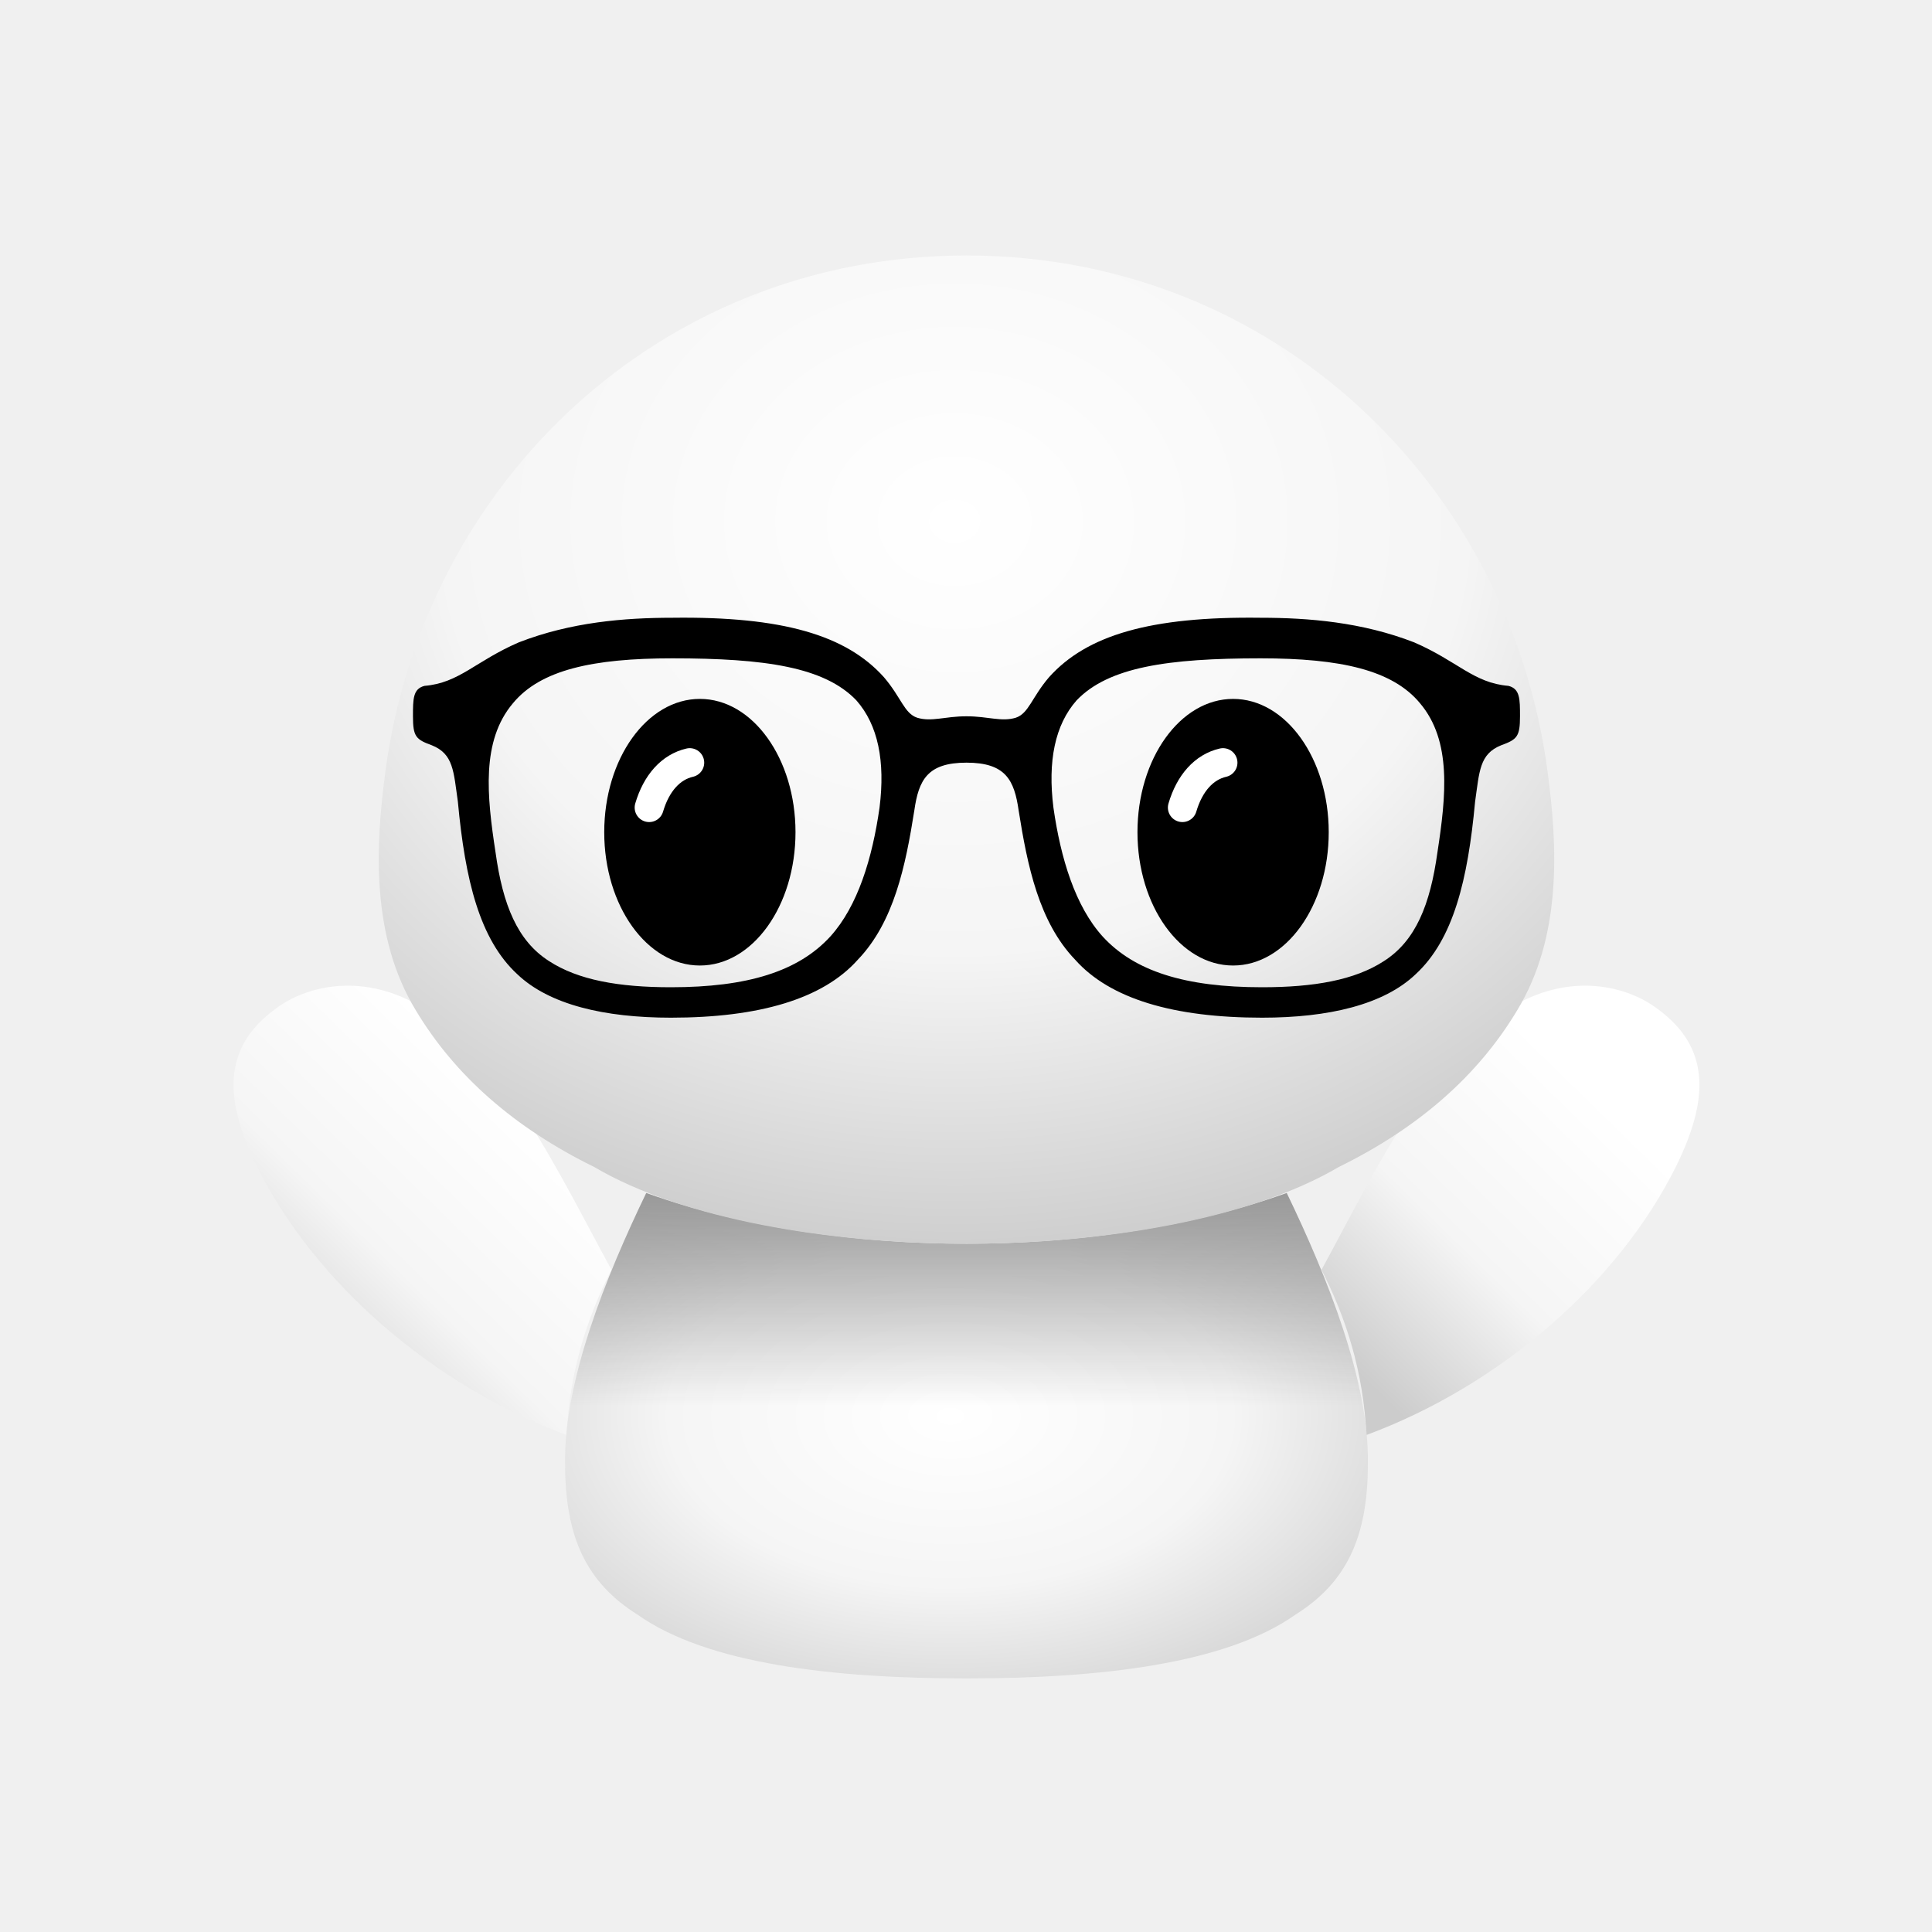
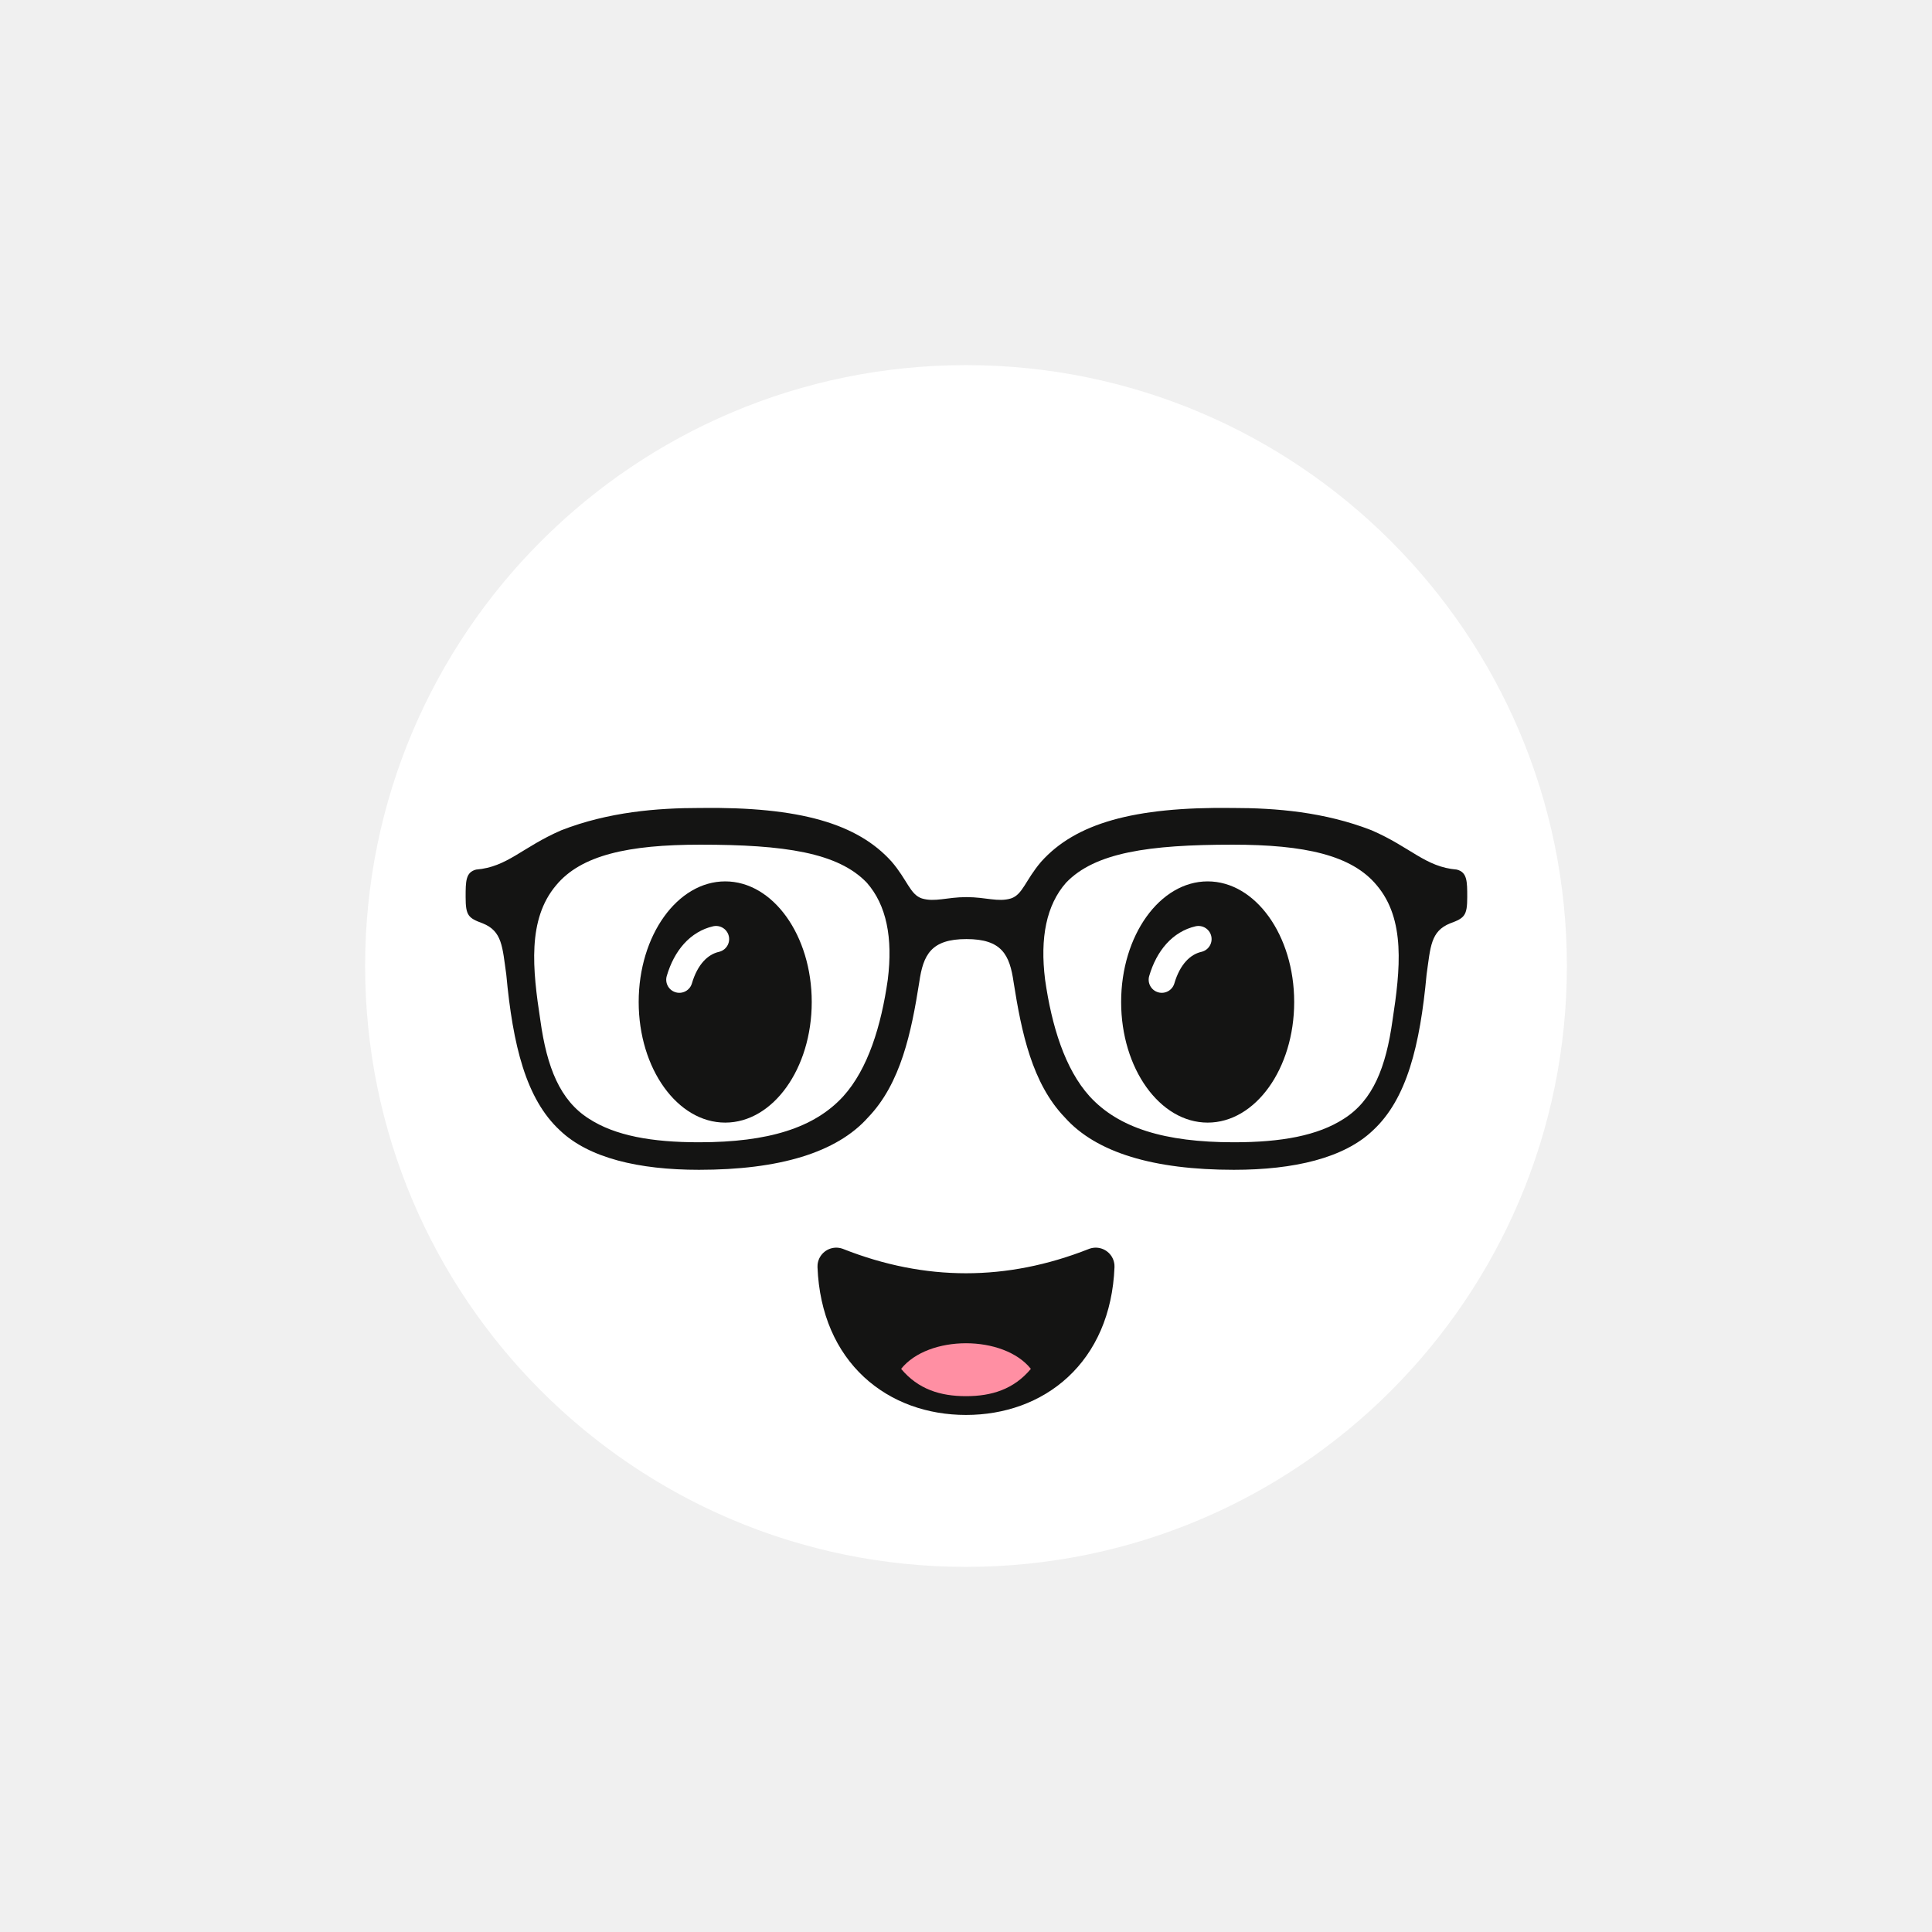
- <svg xmlns="http://www.w3.org/2000/svg" aria-labelledby="useful-bot-title" viewBox="0 0 1024 1024">
-   <defs>
-     <radialGradient id="head-depth" cx="49%" cy="27%" r="75%">
-       <stop offset="0" stop-color="#fff" />
-       <stop offset=".58" stop-color="#f5f5f5" />
-       <stop offset="1" stop-color="#ccc" />
-     </radialGradient>
-     <radialGradient id="body-depth" cx="48%" cy="46%" r="70%">
-       <stop offset="0" stop-color="#fff" />
-       <stop offset=".5" stop-color="#f5f5f5" />
-       <stop offset="1" stop-color="#ccc" />
-     </radialGradient>
-     <linearGradient id="arm-depth" x1="70%" x2="14%" y1="22%" y2="90%">
-       <stop offset="0" stop-color="#fff" />
-       <stop offset=".55" stop-color="#f5f5f5" />
-       <stop offset="1" stop-color="#ccc" />
-     </linearGradient>
-     <linearGradient id="neck-depth" x1="0" x2="0" y1="0" y2=".44">
-       <stop offset="0" stop-color="#999" />
-       <stop offset="1" stop-color="#999" stop-opacity="0" />
-     </linearGradient>
-   </defs>
-   <g id="mascot">
-     <g id="arm-left">
-       <path fill="url(#arm-depth)" d="M324.096 673.024c-26.112-47.616-58.368-117.504-102.912-140.544-29.952-16.896-59.136-9.984-75.264 2.304-28.416 20.736-26.88 48.384-9.984 82.944 30.72 62.208 93.696 116.736 164.352 142.848 1.536-33.024 10.752-62.208 23.808-87.552" />
-     </g>
-     <g id="arm-right">
-       <path fill="url(#arm-depth)" d="M700.416 673.024c26.112-47.616 58.368-117.504 102.912-140.544 29.952-16.896 59.136-9.984 75.264 2.304 28.416 20.736 26.88 48.384 9.984 82.944-30.72 62.208-93.696 116.736-164.352 142.848-1.536-33.024-10.752-62.208-23.808-87.552" />
-     </g>
-     <g id="body">
-       <path fill="url(#body-depth)" d="M342.528 632.32c-21.504 44.544-43.776 99.84-43.008 143.616 0 39.168 11.52 62.976 38.4 79.872C374.784 881.92 441.6 889.6 512.256 889.6s137.472-7.68 174.336-33.792c26.88-16.896 38.4-40.704 38.4-79.872.768-43.776-21.504-99.072-43.008-143.616-53.76 19.2-114.432 26.88-169.728 26.88s-115.968-7.68-169.728-26.88" />
-       <path fill="url(#neck-depth)" d="M342.528 632.32c-21.504 44.544-43.776 99.84-43.008 143.616 0 39.168 11.52 62.976 38.4 79.872C374.784 881.92 441.6 889.6 512.256 889.6s137.472-7.68 174.336-33.792c26.88-16.896 38.4-40.704 38.4-79.872.768-43.776-21.504-99.072-43.008-143.616-53.76 19.2-114.432 26.88-169.728 26.88s-115.968-7.68-169.728-26.88" />
-     </g>
+ <svg xmlns="http://www.w3.org/2000/svg" viewBox="0 0 1024 1024">
+   <g id="face" transform="translate(48.762 132)scale(.90476)">
    <g id="head">
-       <path fill="url(#head-depth)" d="M512.256 135.424c-163.584 0-288 122.112-307.968 273.408-5.376 39.936-7.68 87.552 16.128 126.72q31.104 51.84 94.464 82.944c46.848 27.648 124.416 40.704 197.376 40.704s150.528-13.056 197.376-40.704q63.36-31.104 94.464-82.944c23.808-39.168 21.504-86.784 16.128-126.72-19.968-151.296-144.384-273.408-307.968-273.408" />
+       <circle cx="512" cy="420" r="352" fill="#fff" />
    </g>
    <g id="glasses">
-       <path fill-rule="evenodd" d="M225.024 363.52c18.432-1.536 26.88-13.056 49.92-23.04 27.648-10.752 56.064-13.056 81.408-13.056 58.368-.768 92.16 9.216 112.128 31.488 9.216 10.752 10.752 19.2 17.664 21.504 7.68 2.304 14.592-.768 26.112-.768s18.432 3.072 26.112.768c6.912-2.304 8.448-10.752 17.664-21.504 19.968-22.272 53.76-32.256 112.128-31.488 25.344 0 53.76 2.304 81.408 13.056 23.04 9.984 31.488 21.504 49.92 23.04 6.144 1.536 6.144 6.912 6.144 16.128 0 10.752-1.536 12.288-9.984 15.36-11.52 4.608-11.52 13.824-13.824 29.952-3.84 41.472-11.52 72.96-31.488 91.392-16.896 16.128-46.08 23.04-81.408 23.04-46.848 0-80.64-9.984-99.072-30.72-19.2-19.968-25.344-49.92-29.952-79.104-2.304-16.128-6.912-25.344-27.648-25.344s-25.344 9.216-27.648 25.344c-4.608 29.184-10.752 59.136-29.952 79.104-18.432 20.736-52.224 30.72-99.072 30.72-35.328 0-64.512-6.912-81.408-23.04-19.968-18.432-27.648-49.92-31.488-91.392-2.304-16.128-2.304-25.344-13.824-29.952-8.448-3.072-9.984-4.608-9.984-15.36 0-9.216 0-14.592 6.144-16.128m131.328-14.592c-42.24 0-69.888 6.144-84.48 23.808-16.896 19.968-13.824 49.152-9.216 79.104 3.84 27.648 11.52 46.848 28.416 57.6 15.36 9.984 36.864 13.824 64.512 13.824 40.704 0 67.584-8.448 84.48-26.88 14.592-16.128 22.272-41.472 26.112-68.352 3.072-24.576-.768-43.776-12.288-56.832-16.896-17.664-48.384-22.272-97.536-22.272m311.808 0c-49.152 0-80.64 4.608-97.536 22.272-11.52 13.056-15.36 32.256-12.288 56.832 3.84 26.88 11.52 52.224 26.112 68.352 16.896 18.432 43.776 26.88 84.48 26.88 27.648 0 49.152-3.84 64.512-13.824 16.896-10.752 24.576-29.952 28.416-57.6 4.608-29.952 7.68-59.136-9.216-79.104-14.592-17.664-42.24-23.808-84.48-23.808" />
+       <path fill="#141413" fill-rule="evenodd" d="M225.024 363.52c18.432-1.536 26.88-13.056 49.92-23.04 27.648-10.752 56.064-13.056 81.408-13.056 58.368-.768 92.16 9.216 112.128 31.488 9.216 10.752 10.752 19.2 17.664 21.504 7.68 2.304 14.592-.768 26.112-.768s18.432 3.072 26.112.768c6.912-2.304 8.448-10.752 17.664-21.504 19.968-22.272 53.76-32.256 112.128-31.488 25.344 0 53.76 2.304 81.408 13.056 23.04 9.984 31.488 21.504 49.92 23.04 6.144 1.536 6.144 6.912 6.144 16.128 0 10.752-1.536 12.288-9.984 15.36-11.52 4.608-11.52 13.824-13.824 29.952-3.84 41.472-11.52 72.96-31.488 91.392-16.896 16.128-46.08 23.04-81.408 23.04-46.848 0-80.64-9.984-99.072-30.72-19.2-19.968-25.344-49.92-29.952-79.104-2.304-16.128-6.912-25.344-27.648-25.344s-25.344 9.216-27.648 25.344c-4.608 29.184-10.752 59.136-29.952 79.104-18.432 20.736-52.224 30.72-99.072 30.72-35.328 0-64.512-6.912-81.408-23.04-19.968-18.432-27.648-49.92-31.488-91.392-2.304-16.128-2.304-25.344-13.824-29.952-8.448-3.072-9.984-4.608-9.984-15.36 0-9.216 0-14.592 6.144-16.128m131.328-14.592c-42.24 0-69.888 6.144-84.48 23.808-16.896 19.968-13.824 49.152-9.216 79.104 3.84 27.648 11.52 46.848 28.416 57.6 15.36 9.984 36.864 13.824 64.512 13.824 40.704 0 67.584-8.448 84.48-26.88 14.592-16.128 22.272-41.472 26.112-68.352 3.072-24.576-.768-43.776-12.288-56.832-16.896-17.664-48.384-22.272-97.536-22.272m311.808 0c-49.152 0-80.64 4.608-97.536 22.272-11.52 13.056-15.36 32.256-12.288 56.832 3.84 26.88 11.52 52.224 26.112 68.352 16.896 18.432 43.776 26.88 84.48 26.88 27.648 0 49.152-3.84 64.512-13.824 16.896-10.752 24.576-29.952 28.416-57.6 4.608-29.952 7.68-59.136-9.216-79.104-14.592-17.664-42.24-23.808-84.48-23.808" />
+     </g>
+     <g id="mouth">
+       <path fill="#141413" stroke="#141413" stroke-linejoin="round" stroke-width="22" d="M436 596q76 30 152 0c-2 50-36 76-76 76s-74-26-76-76Z" />
+       <path id="tongue" fill="#ff8fa3" d="M474 656c16-20 60-20 76 0-10 12-23 16-38 16s-28-4-38-16" />
    </g>
    <g id="eye-left">
-       <ellipse cx="370.944" cy="441.088" rx="50.688" ry="70.656" />
+       <ellipse cx="370.944" cy="441.088" fill="#141413" rx="50.688" ry="70.656" />
      <g id="eye-highlight-left">
        <path fill="none" stroke="#fff" stroke-linecap="round" stroke-width="15.36" d="M365.568 404.224c-9.984 2.304-17.664 10.752-21.504 23.808" />
      </g>
    </g>
    <g id="eye-right">
-       <ellipse cx="653.568" cy="441.088" rx="50.688" ry="70.656" />
+       <ellipse cx="653.568" cy="441.088" fill="#141413" rx="50.688" ry="70.656" />
      <g id="eye-highlight-right">
        <path fill="none" stroke="#fff" stroke-linecap="round" stroke-width="15.36" d="M648.192 404.224c-9.984 2.304-17.664 10.752-21.504 23.808" />
      </g>
    </g>
  </g>
</svg>
